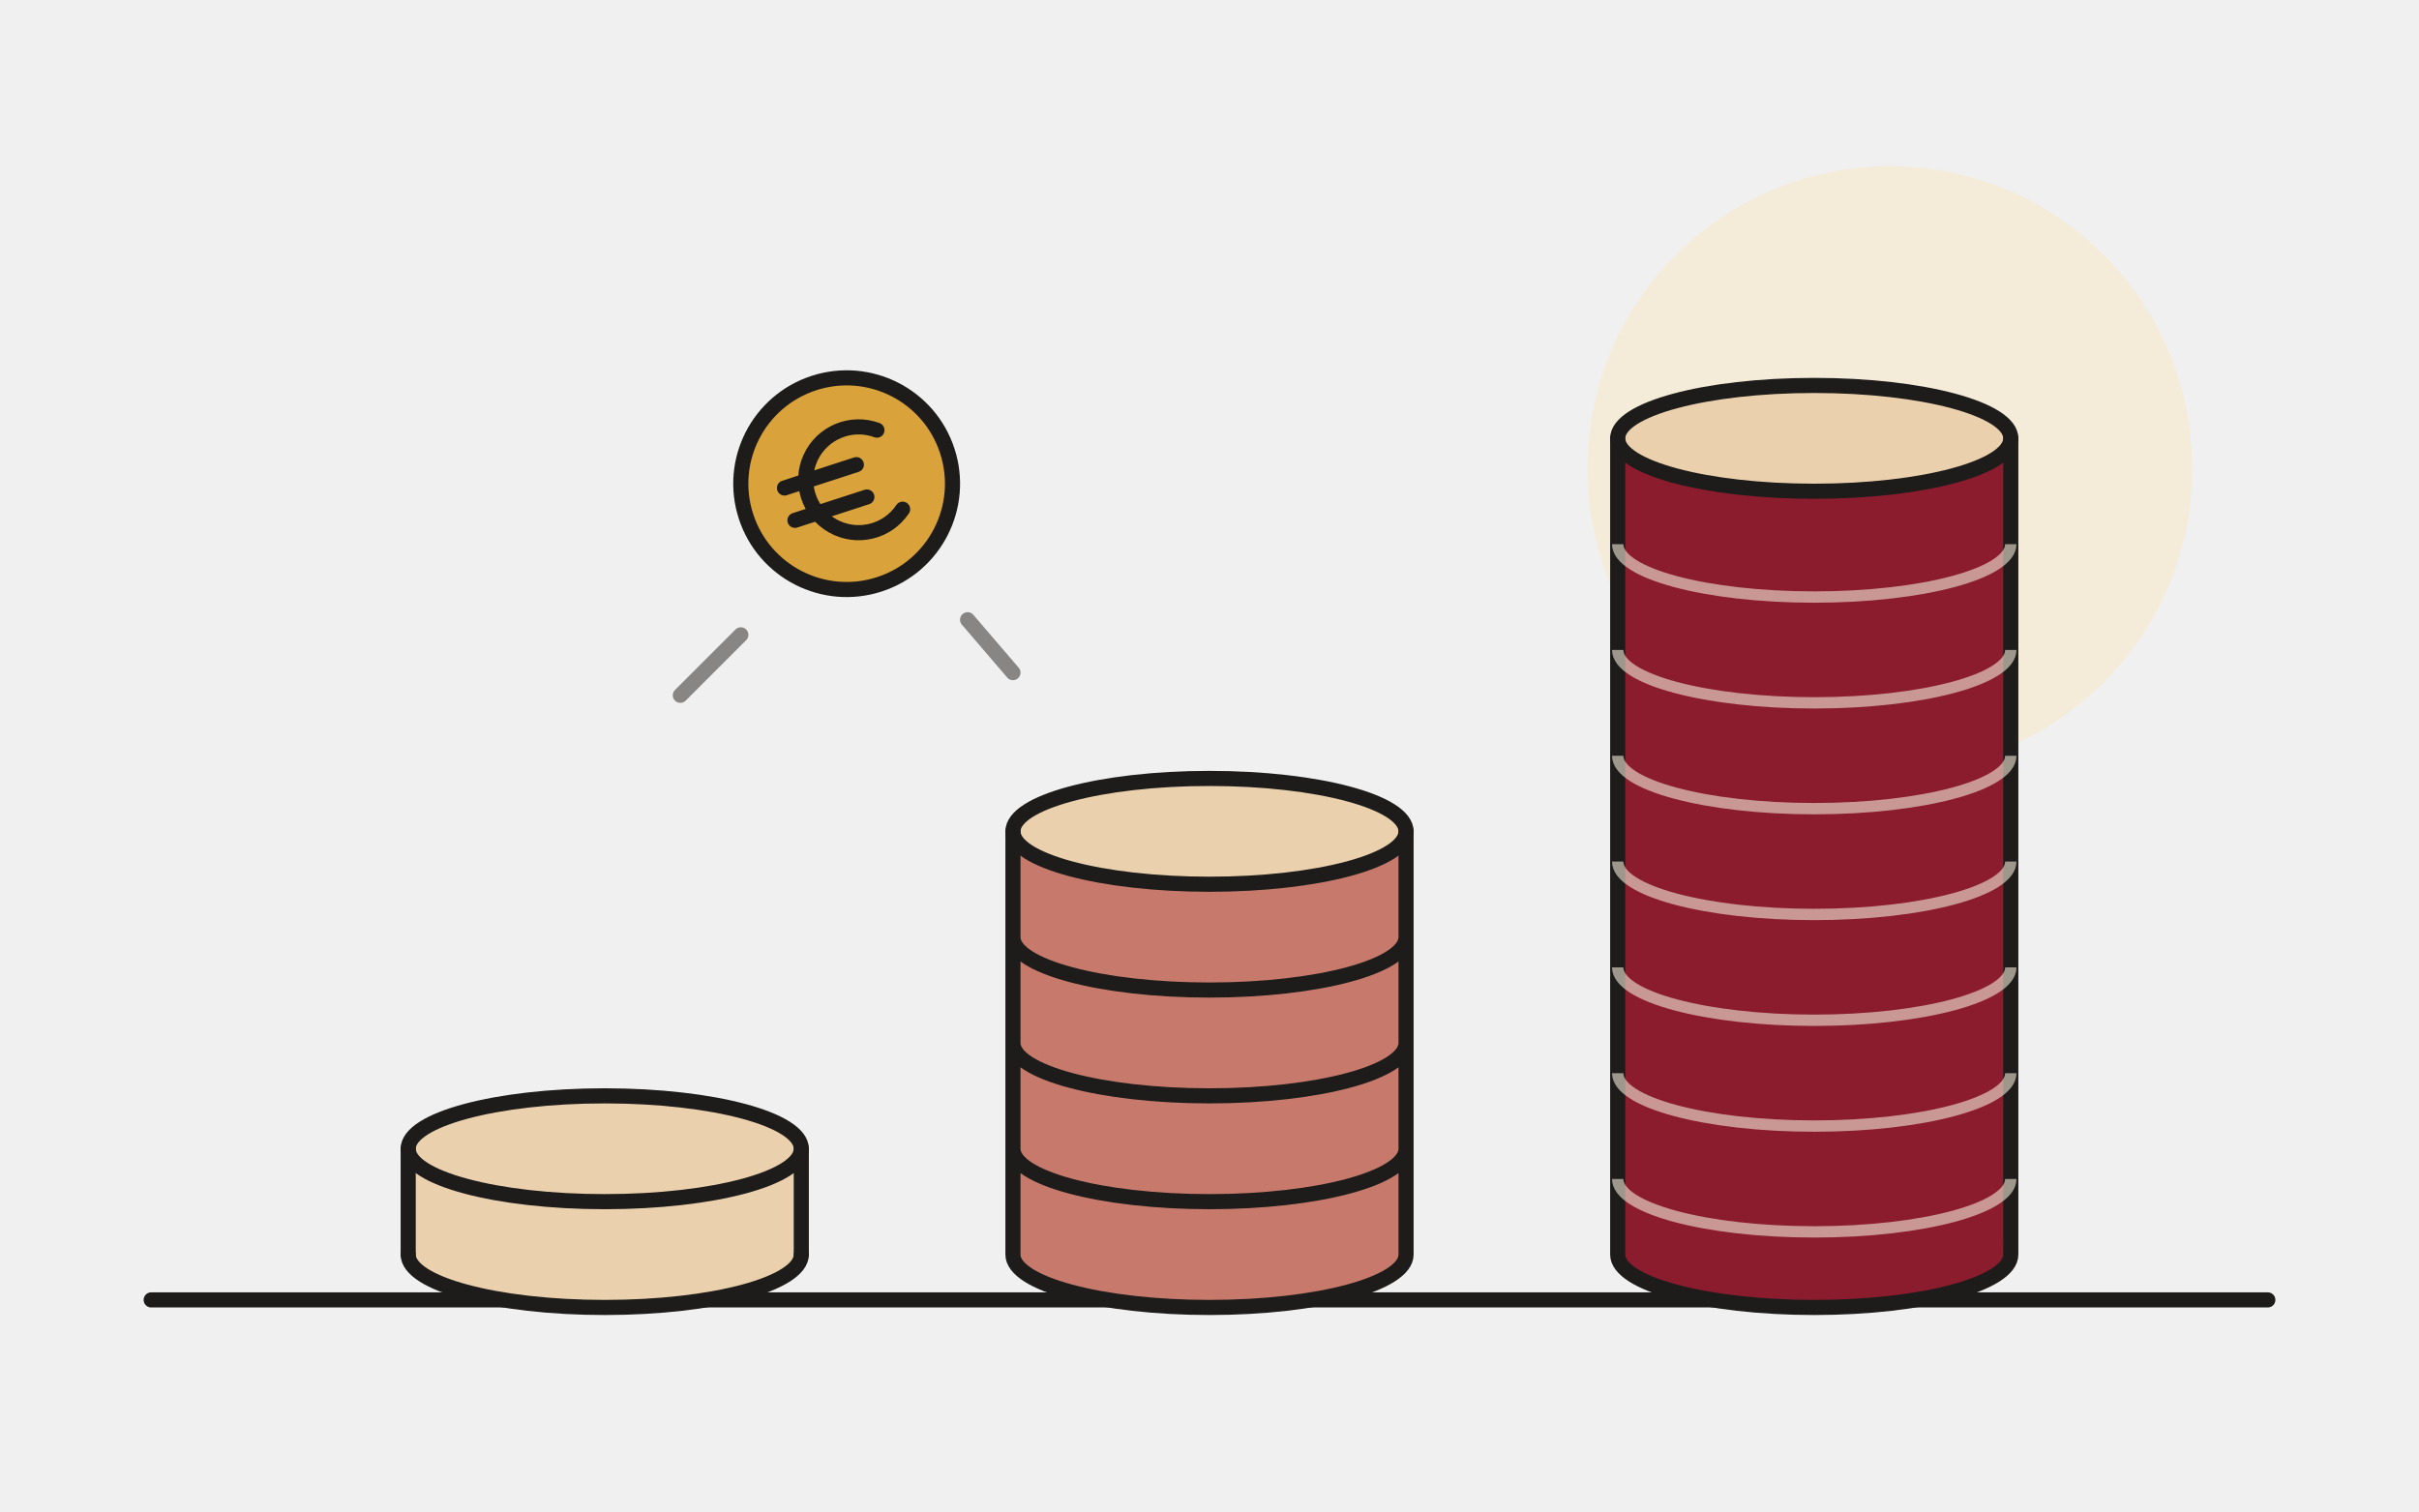
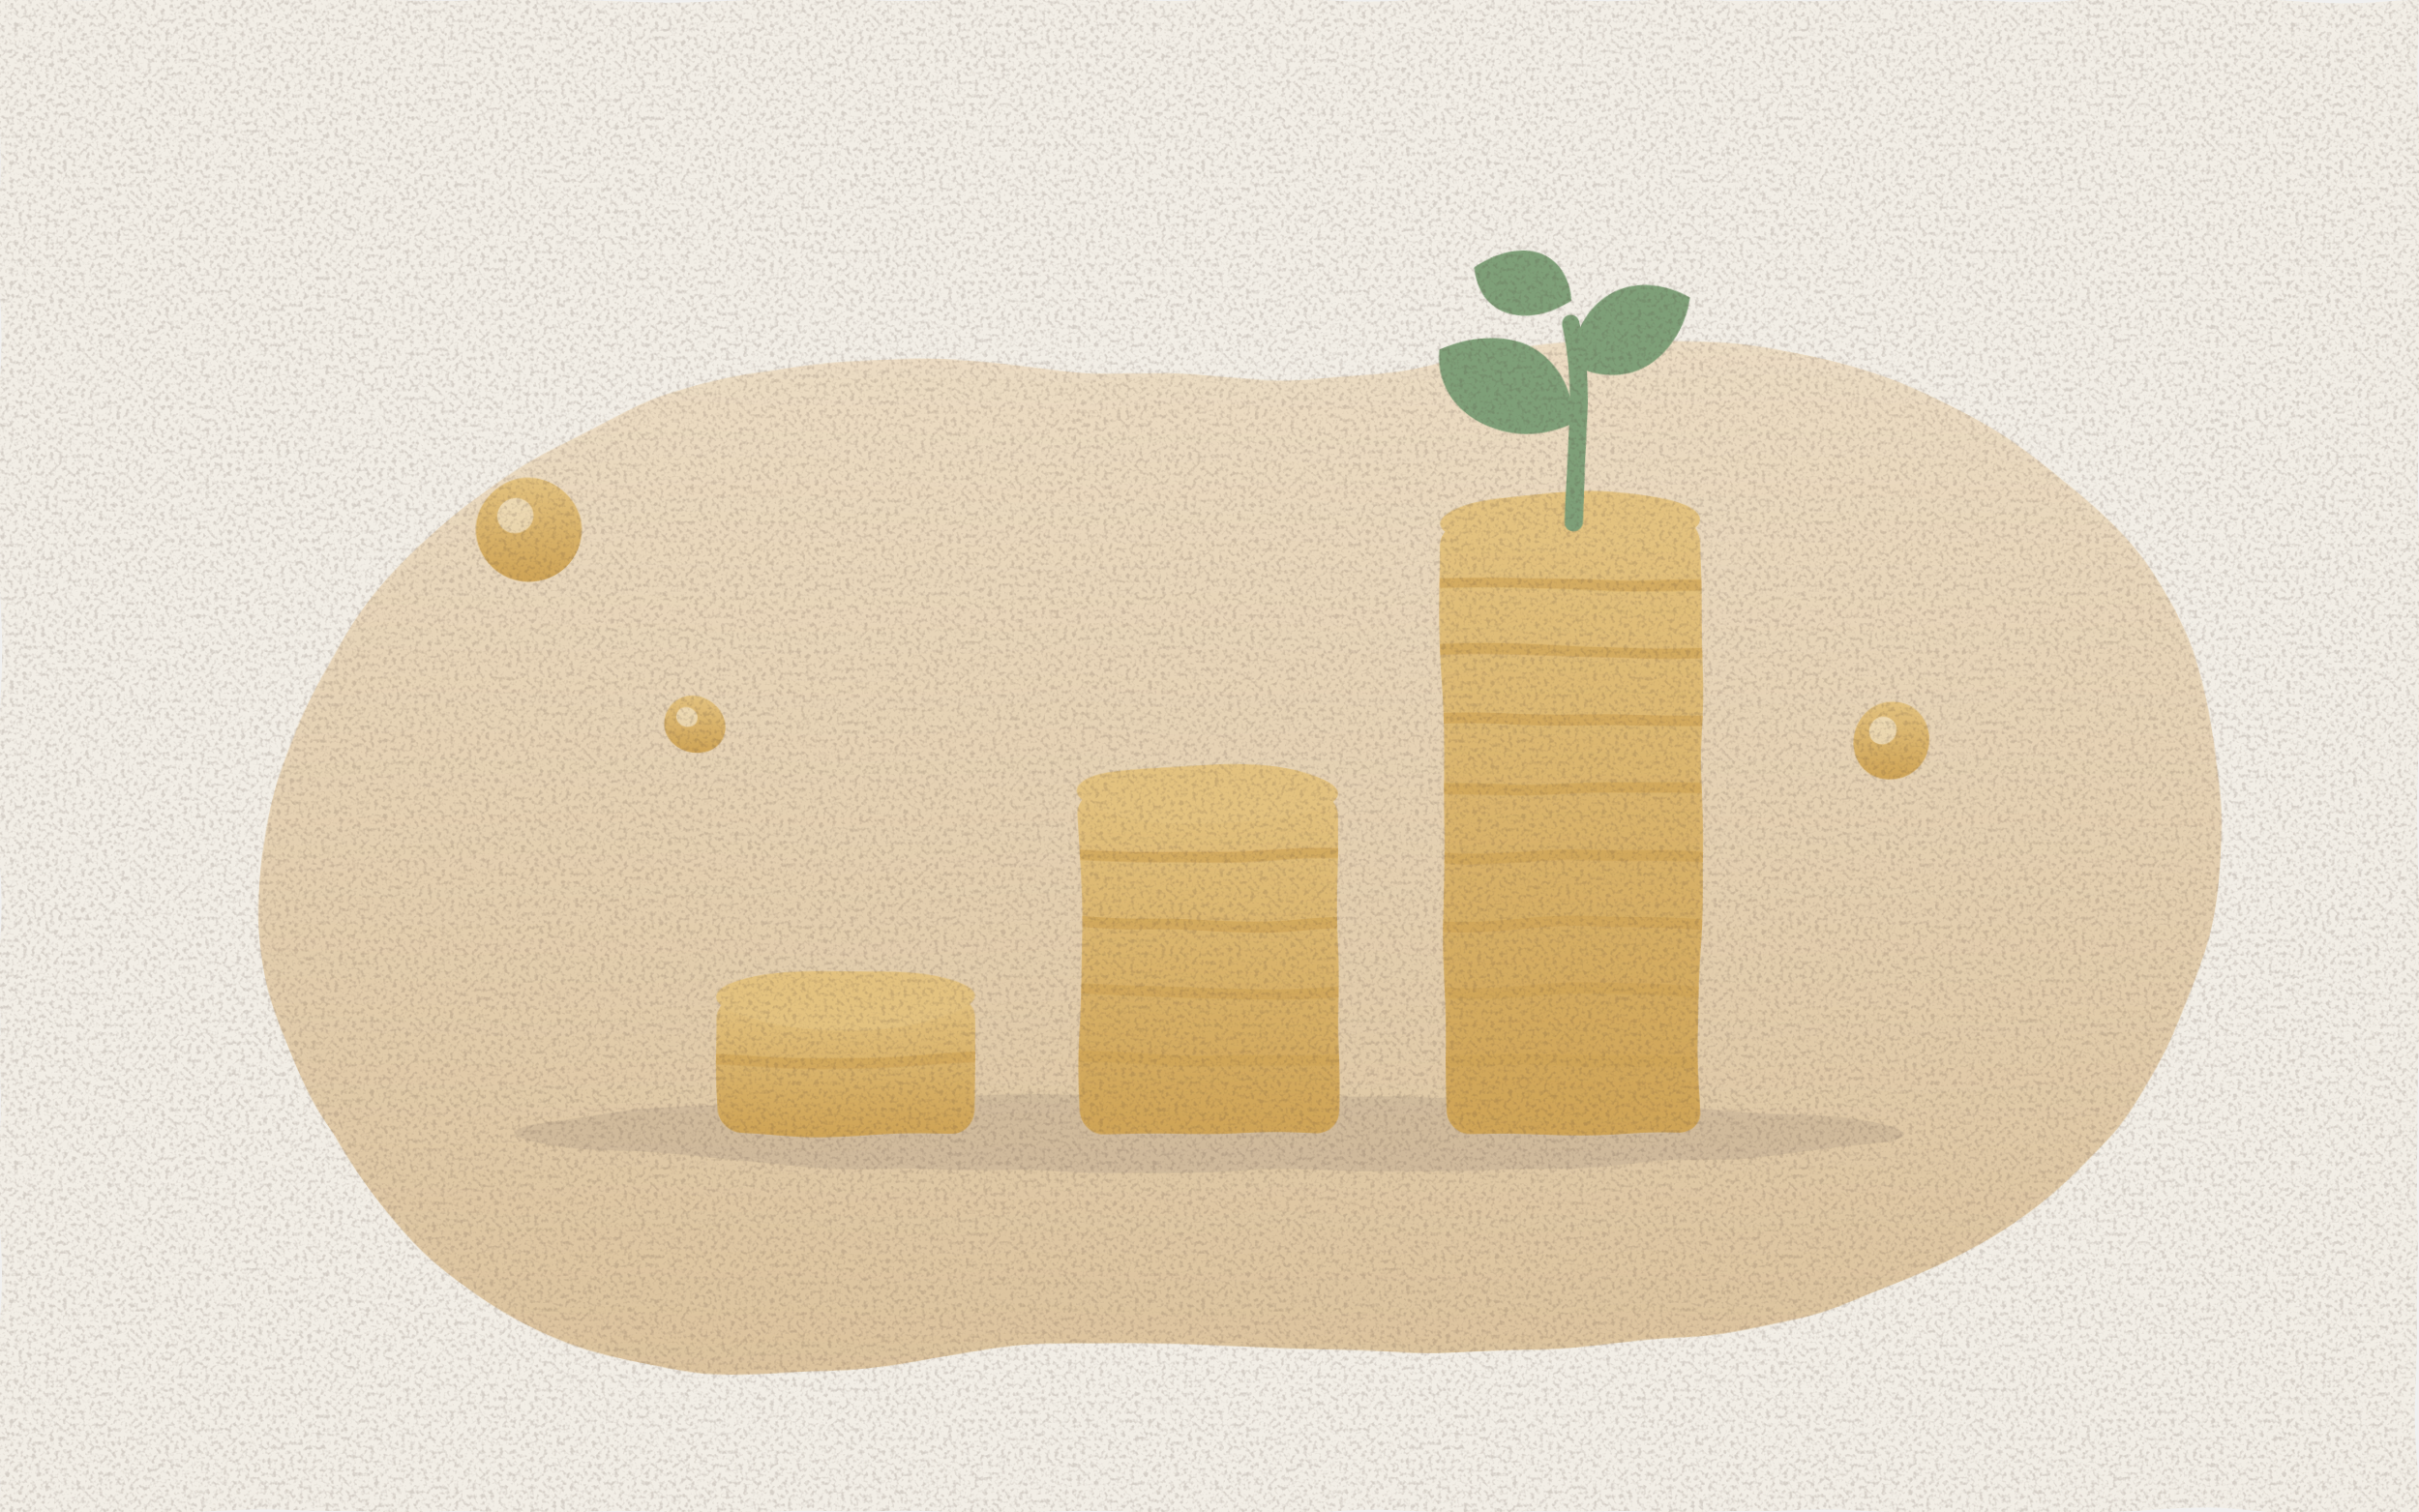
- <svg xmlns="http://www.w3.org/2000/svg" viewBox="0 0 320 200" role="img" aria-label="Montones de monedas de distinta altura">
-   <style>.k{fill:none;stroke:#1d1c1a;stroke-width:2;stroke-linecap:round;stroke-linejoin:round}.g{fill:#8a1c2d}.r{fill:#c77a6c}.a{fill:#ebd0ae}.c{fill:#f4ebd9}.v{fill:#a9c9a4}.m{fill:#d9a23a}.w{fill:#fff}.i{fill:#1d1c1a}</style>
-   <circle class="c" cx="250" cy="62" r="40" />
-   <path class="k" d="M20 172h280" />
-   <g>
-     <ellipse class="a" cx="80" cy="166" rx="26" ry="7" />
-     <path class="a" d="M54 152v14h52v-14z" />
-     <ellipse class="a" cx="80" cy="152" rx="26" ry="7" />
-     <path class="k" d="M54 152v14M106 152v14" />
-     <ellipse class="k" cx="80" cy="152" rx="26" ry="7" />
-     <path class="k" d="M54 166a26 7 0 0 0 52 0" />
+ <svg xmlns="http://www.w3.org/2000/svg" viewBox="0 0 320 200" role="img" aria-label="Tres montones de monedas de distinta altura; del más alto brota una planta">
+   <defs>
+     <filter id="soft" x="-3%" y="-3%" width="106%" height="106%" color-interpolation-filters="sRGB">
+       <feTurbulence type="fractalNoise" baseFrequency=".04" numOctaves="2" seed="7" result="w" />
+       <feDisplacementMap in="SourceGraphic" in2="w" scale="2" xChannelSelector="R" yChannelSelector="G" result="d" />
+       <feTurbulence type="fractalNoise" baseFrequency="1.7" numOctaves="2" seed="3" stitchTiles="stitch" result="n" />
+       <feColorMatrix in="n" type="matrix" values="0 0 0 0 0  0 0 0 0 0  0 0 0 0 0  0 0 0 -3.4 1.8" result="dots" />
+       <feComposite in="dots" in2="d" operator="in" result="dk" />
+       <feFlood flood-color="#4a3a30" flood-opacity=".17" />
+       <feComposite in2="dk" operator="in" result="grain" />
+       <feMerge>
+         <feMergeNode in="d" />
+         <feMergeNode in="grain" />
+       </feMerge>
+     </filter>
+     <linearGradient id="gs" x1="0" y1="0" x2="0" y2="1">
+       <stop offset="0" stop-color="#c5d6bf" />
+       <stop offset="1" stop-color="#9fbb98" />
+     </linearGradient>
+     <linearGradient id="gb" x1="0" y1="0" x2="0" y2="1">
+       <stop offset="0" stop-color="#c9d3e3" />
+       <stop offset="1" stop-color="#9fb0cb" />
+     </linearGradient>
+     <linearGradient id="gn" x1="0" y1="0" x2="0" y2="1">
+       <stop offset="0" stop-color="#ecdcc3" />
+       <stop offset="1" stop-color="#dcc39d" />
+     </linearGradient>
+     <linearGradient id="gr" x1="0" y1="0" x2="0" y2="1">
+       <stop offset="0" stop-color="#e8c4c0" />
+       <stop offset="1" stop-color="#cf9a98" />
+     </linearGradient>
+     <linearGradient id="gw" x1="0" y1="0" x2="0" y2="1">
+       <stop offset="0" stop-color="#9b4a55" />
+       <stop offset="1" stop-color="#7d3843" />
+     </linearGradient>
+     <linearGradient id="go" x1="0" y1="0" x2="0" y2="1">
+       <stop offset="0" stop-color="#e3c27f" />
+       <stop offset="1" stop-color="#cfa456" />
+     </linearGradient>
+   </defs>
+   <g filter="url(#soft)">
+     <rect x="-10" y="-10" width="340" height="220" fill="#f2eee6" />
+     <path d="M44 150c-22-30 -6-78 40-96 38-15 70 2 106-6 44-10 92 4 102 46 9 40-16 74-62 82-40 7-74-2-108 4-36 6-62-2-78-30z" fill="url(#gn)" />
+     <ellipse cx="160" cy="150" rx="92" ry="5" fill="#56504a" opacity=".12" />
+     <rect x="95" y="132" width="34" height="18" rx="3" fill="url(#go)" />
+     <rect x="95" y="139.6" width="34" height="1.4" fill="#cfa456" opacity=".7" />
+     <ellipse cx="112" cy="132" rx="17" ry="4" fill="#e3c27f" />
+     <rect x="143" y="105" width="34" height="45" rx="3" fill="url(#go)" />
+     <rect x="143" y="139.6" width="34" height="1.4" fill="#cfa456" opacity=".7" />
+     <rect x="143" y="130.6" width="34" height="1.4" fill="#cfa456" opacity=".7" />
+     <rect x="143" y="121.6" width="34" height="1.4" fill="#cfa456" opacity=".7" />
+     <rect x="143" y="112.6" width="34" height="1.4" fill="#cfa456" opacity=".7" />
+     <ellipse cx="160" cy="105" rx="17" ry="4" fill="#e3c27f" />
+     <rect x="191" y="69" width="34" height="81" rx="3" fill="url(#go)" />
+     <rect x="191" y="139.6" width="34" height="1.4" fill="#cfa456" opacity=".7" />
+     <rect x="191" y="130.6" width="34" height="1.4" fill="#cfa456" opacity=".7" />
+     <rect x="191" y="121.6" width="34" height="1.4" fill="#cfa456" opacity=".7" />
+     <rect x="191" y="112.6" width="34" height="1.4" fill="#cfa456" opacity=".7" />
+     <rect x="191" y="103.6" width="34" height="1.4" fill="#cfa456" opacity=".7" />
+     <rect x="191" y="94.6" width="34" height="1.4" fill="#cfa456" opacity=".7" />
+     <rect x="191" y="85.6" width="34" height="1.4" fill="#cfa456" opacity=".7" />
+     <rect x="191" y="76.6" width="34" height="1.4" fill="#cfa456" opacity=".7" />
+     <ellipse cx="208" cy="69" rx="17" ry="4" fill="#e3c27f" />
+     <path d="M208 69c0-10 2-18 0-26" stroke="#7e9f78" stroke-width="2.4" fill="none" stroke-linecap="round" />
+     <path transform="translate(208 56) rotate(-150) scale(1)" d="M0 0c6-8 16-8 20 0-6 8-16 8-20 0z" fill="#7e9f78" />
+     <path transform="translate(208 48) rotate(-30) scale(0.9)" d="M0 0c6-8 16-8 20 0-6 8-16 8-20 0z" fill="#7e9f78" />
+     <path transform="translate(208 40) rotate(-160) scale(0.7)" d="M0 0c6-8 16-8 20 0-6 8-16 8-20 0z" fill="#7e9f78" />
+     <circle cx="70" cy="70" r="7" fill="url(#go)" />
+     <circle cx="68.2" cy="68.2" r="2.4" fill="#fbf7f0" opacity=".5" />
+     <circle cx="250" cy="98" r="5" fill="url(#go)" />
+     <circle cx="248.8" cy="96.8" r="1.8" fill="#fbf7f0" opacity=".5" />
+     <circle cx="92" cy="96" r="4" fill="url(#go)" />
+     <circle cx="91.0" cy="95.0" r="1.4" fill="#fbf7f0" opacity=".5" />
  </g>
-   <g>
-     <path class="r" d="M134 110v56h52v-56z" />
-     <ellipse class="r" cx="160" cy="166" rx="26" ry="7" />
-     <ellipse class="a" cx="160" cy="110" rx="26" ry="7" />
-     <path class="k" d="M134 110v56M186 110v56M134 166a26 7 0 0 0 52 0M134 124a26 7 0 0 0 52 0M134 138a26 7 0 0 0 52 0M134 152a26 7 0 0 0 52 0" />
-     <ellipse class="k" cx="160" cy="110" rx="26" ry="7" />
-   </g>
-   <g>
-     <path class="g" d="M214 58v108h52v-108z" />
-     <ellipse class="g" cx="240" cy="166" rx="26" ry="7" />
-     <ellipse class="a" cx="240" cy="58" rx="26" ry="7" />
-     <path class="k" d="M214 58v108M266 58v108M214 166a26 7 0 0 0 52 0" />
-     <path d="M214 72a26 7 0 0 0 52 0M214 86a26 7 0 0 0 52 0M214 100a26 7 0 0 0 52 0M214 114a26 7 0 0 0 52 0M214 128a26 7 0 0 0 52 0M214 142a26 7 0 0 0 52 0M214 156a26 7 0 0 0 52 0" fill="none" stroke="#f4ebd9" stroke-width="1.5" opacity=".6" />
-     <ellipse class="k" cx="240" cy="58" rx="26" ry="7" />
-   </g>
-   <g transform="rotate(-18 112 64)">
-     <ellipse class="m" cx="112" cy="64" rx="14" ry="14" />
-     <ellipse class="k" cx="112" cy="64" rx="14" ry="14" />
-     <path class="k" d="M118 58.5a7 7 0 1 0 0 11M104 62h10M104 66.5h10" />
-   </g>
-   <path class="k" d="M98 84l-8 8M128 82l6 7" opacity=".5" />
</svg>
